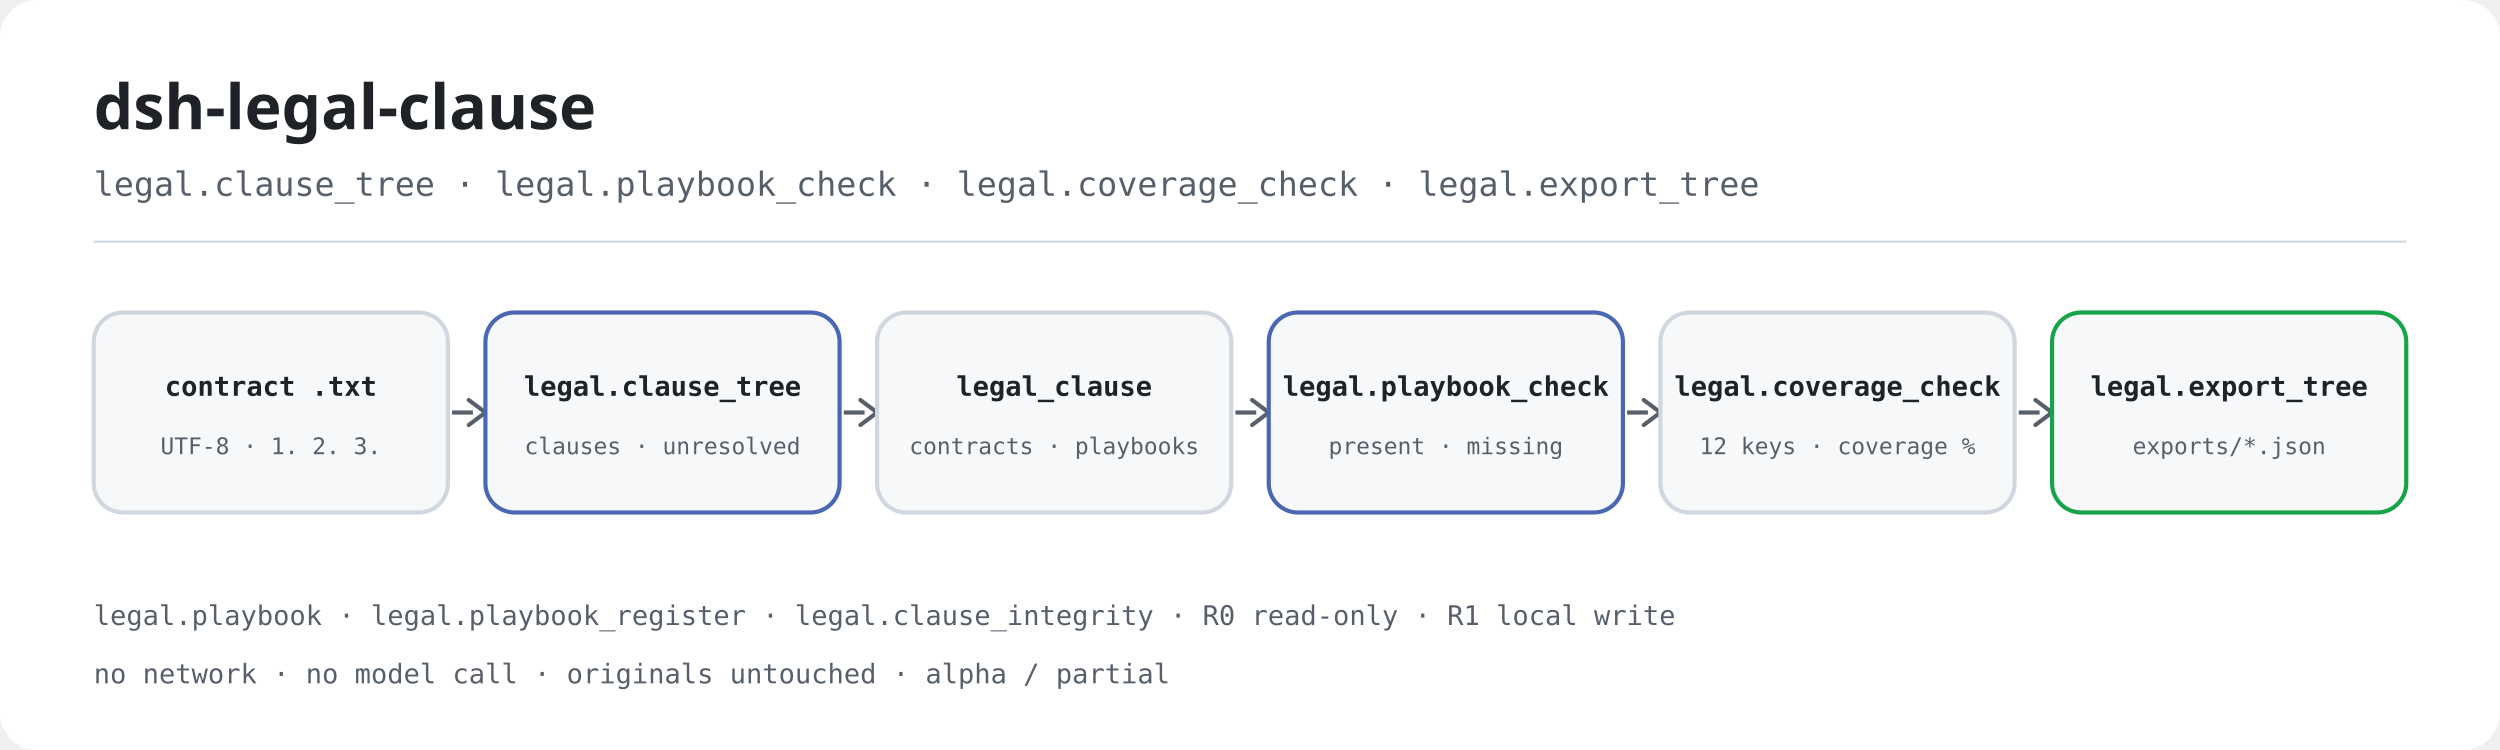
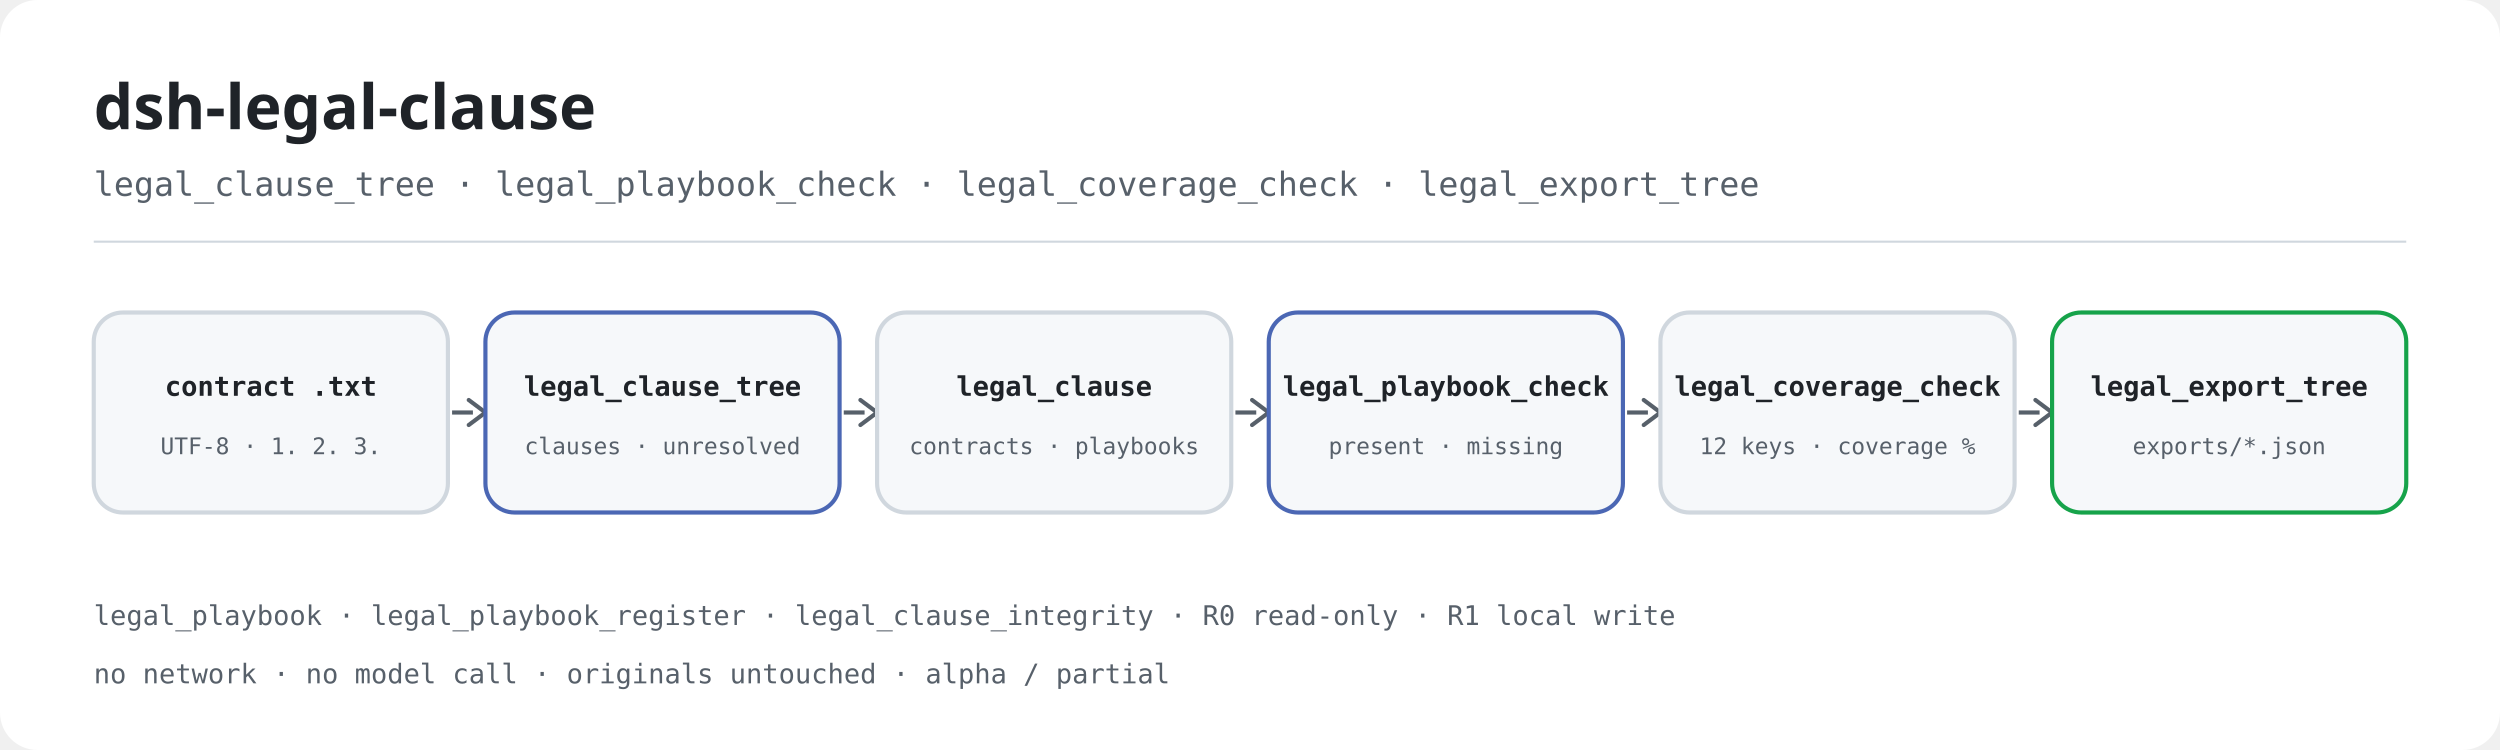
<svg xmlns="http://www.w3.org/2000/svg" width="1200" height="360" viewBox="0 0 1200 360" role="img" aria-label="dsh-legal-clause pipeline">
  <rect width="1200" height="360" rx="18" fill="#ffffff" />
  <text x="45" y="62" fill="#1f2328" font-family="ui-sans-serif,system-ui,sans-serif" font-size="30" font-weight="700">dsh-legal-clause</text>
-   <text x="45" y="94" fill="#57606a" font-family="ui-monospace,monospace" font-size="16">legal.clause_tree · legal.playbook_check · legal.coverage_check · legal.export_tree</text>
+   <text x="45" y="94" fill="#57606a" font-family="ui-monospace,monospace" font-size="16">legal_clause_tree · legal_playbook_check · legal_coverage_check · legal_export_tree</text>
  <line x1="45" y1="116" x2="1155" y2="116" stroke="#d0d7de" />
  <rect x="45" y="150" width="170" height="96" rx="14" fill="#f6f8fa" stroke="#d0d7de" stroke-width="2" />
  <text x="130" y="190" fill="#1f2328" text-anchor="middle" font-family="ui-monospace,monospace" font-size="13" font-weight="700">contract .txt</text>
  <text x="130" y="218" fill="#57606a" text-anchor="middle" font-family="ui-monospace,monospace" font-size="11">UTF-8 · 1. 2. 3.</text>
  <path d="M217 198h10" stroke="#57606a" stroke-width="2" />
  <path d="M225 192l8 6-8 6" fill="none" stroke="#57606a" stroke-width="2" stroke-linecap="round" stroke-linejoin="round" />
  <rect x="233" y="150" width="170" height="96" rx="14" fill="#f6f8fa" stroke="#4B67B4" stroke-width="2" />
-   <text x="318" y="190" fill="#1f2328" text-anchor="middle" font-family="ui-monospace,monospace" font-size="13" font-weight="700">legal.clause_tree</text>
+   <text x="318" y="190" fill="#1f2328" text-anchor="middle" font-family="ui-monospace,monospace" font-size="13" font-weight="700">legal_clause_tree</text>
  <text x="318" y="218" fill="#57606a" text-anchor="middle" font-family="ui-monospace,monospace" font-size="11">clauses · unresolved</text>
  <path d="M405 198h10" stroke="#57606a" stroke-width="2" />
  <path d="M413 192l8 6-8 6" fill="none" stroke="#57606a" stroke-width="2" stroke-linecap="round" stroke-linejoin="round" />
  <rect x="421" y="150" width="170" height="96" rx="14" fill="#f6f8fa" stroke="#d0d7de" stroke-width="2" />
  <text x="506" y="190" fill="#1f2328" text-anchor="middle" font-family="ui-monospace,monospace" font-size="13" font-weight="700">legal_clause</text>
  <text x="506" y="218" fill="#57606a" text-anchor="middle" font-family="ui-monospace,monospace" font-size="11">contracts · playbooks</text>
  <path d="M593 198h10" stroke="#57606a" stroke-width="2" />
  <path d="M601 192l8 6-8 6" fill="none" stroke="#57606a" stroke-width="2" stroke-linecap="round" stroke-linejoin="round" />
  <rect x="609" y="150" width="170" height="96" rx="14" fill="#f6f8fa" stroke="#4B67B4" stroke-width="2" />
-   <text x="694" y="190" fill="#1f2328" text-anchor="middle" font-family="ui-monospace,monospace" font-size="13" font-weight="700">legal.playbook_check</text>
+   <text x="694" y="190" fill="#1f2328" text-anchor="middle" font-family="ui-monospace,monospace" font-size="13" font-weight="700">legal_playbook_check</text>
  <text x="694" y="218" fill="#57606a" text-anchor="middle" font-family="ui-monospace,monospace" font-size="11">present · missing</text>
  <path d="M781 198h10" stroke="#57606a" stroke-width="2" />
  <path d="M789 192l8 6-8 6" fill="none" stroke="#57606a" stroke-width="2" stroke-linecap="round" stroke-linejoin="round" />
  <rect x="797" y="150" width="170" height="96" rx="14" fill="#f6f8fa" stroke="#d0d7de" stroke-width="2" />
-   <text x="882" y="190" fill="#1f2328" text-anchor="middle" font-family="ui-monospace,monospace" font-size="13" font-weight="700">legal.coverage_check</text>
+   <text x="882" y="190" fill="#1f2328" text-anchor="middle" font-family="ui-monospace,monospace" font-size="13" font-weight="700">legal_coverage_check</text>
  <text x="882" y="218" fill="#57606a" text-anchor="middle" font-family="ui-monospace,monospace" font-size="11">12 keys · coverage %</text>
  <path d="M969 198h10" stroke="#57606a" stroke-width="2" />
  <path d="M977 192l8 6-8 6" fill="none" stroke="#57606a" stroke-width="2" stroke-linecap="round" stroke-linejoin="round" />
  <rect x="985" y="150" width="170" height="96" rx="14" fill="#f6f8fa" stroke="#16a34a" stroke-width="2" />
-   <text x="1070" y="190" fill="#1f2328" text-anchor="middle" font-family="ui-monospace,monospace" font-size="13" font-weight="700">legal.export_tree</text>
+   <text x="1070" y="190" fill="#1f2328" text-anchor="middle" font-family="ui-monospace,monospace" font-size="13" font-weight="700">legal_export_tree</text>
  <text x="1070" y="218" fill="#57606a" text-anchor="middle" font-family="ui-monospace,monospace" font-size="11">exports/*.json</text>
-   <text x="45" y="300" fill="#57606a" font-family="ui-monospace,monospace" font-size="13">legal.playbook · legal.playbook_register · legal.clause_integrity · R0 read-only · R1 local write</text>
+   <text x="45" y="300" fill="#57606a" font-family="ui-monospace,monospace" font-size="13">legal_playbook · legal_playbook_register · legal_clause_integrity · R0 read-only · R1 local write</text>
  <text x="45" y="328" fill="#57606a" font-family="ui-monospace,monospace" font-size="13">no network · no model call · originals untouched · alpha / partial</text>
</svg>
